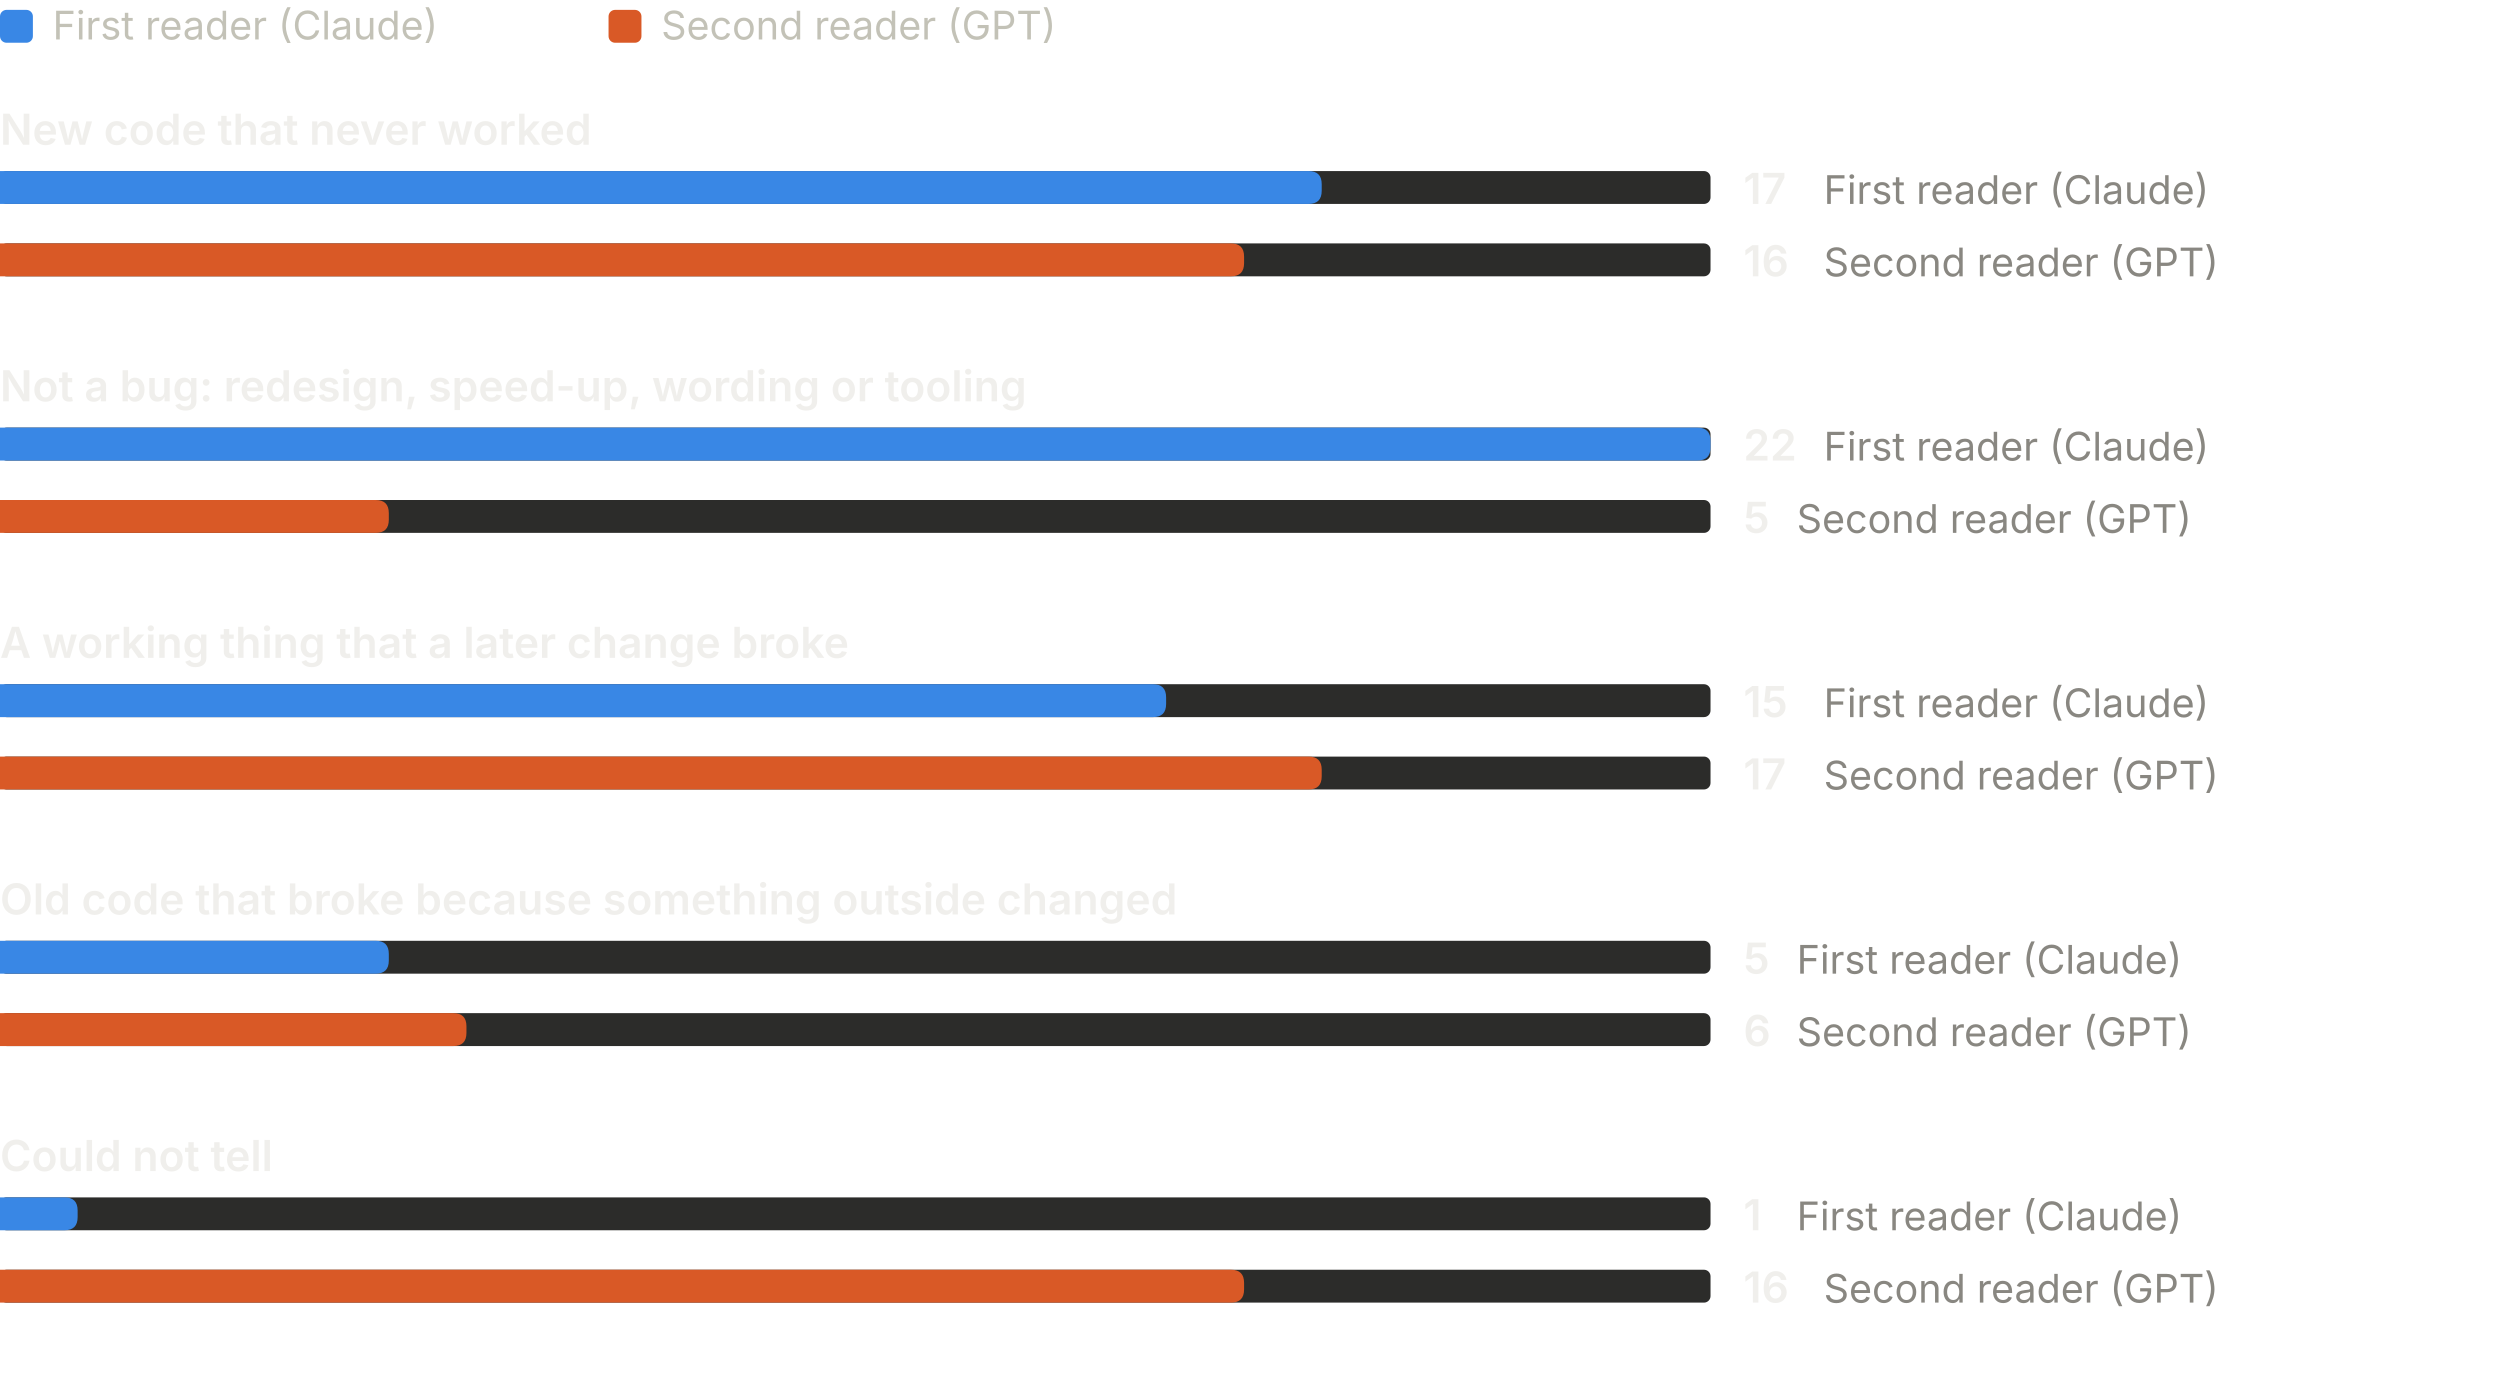
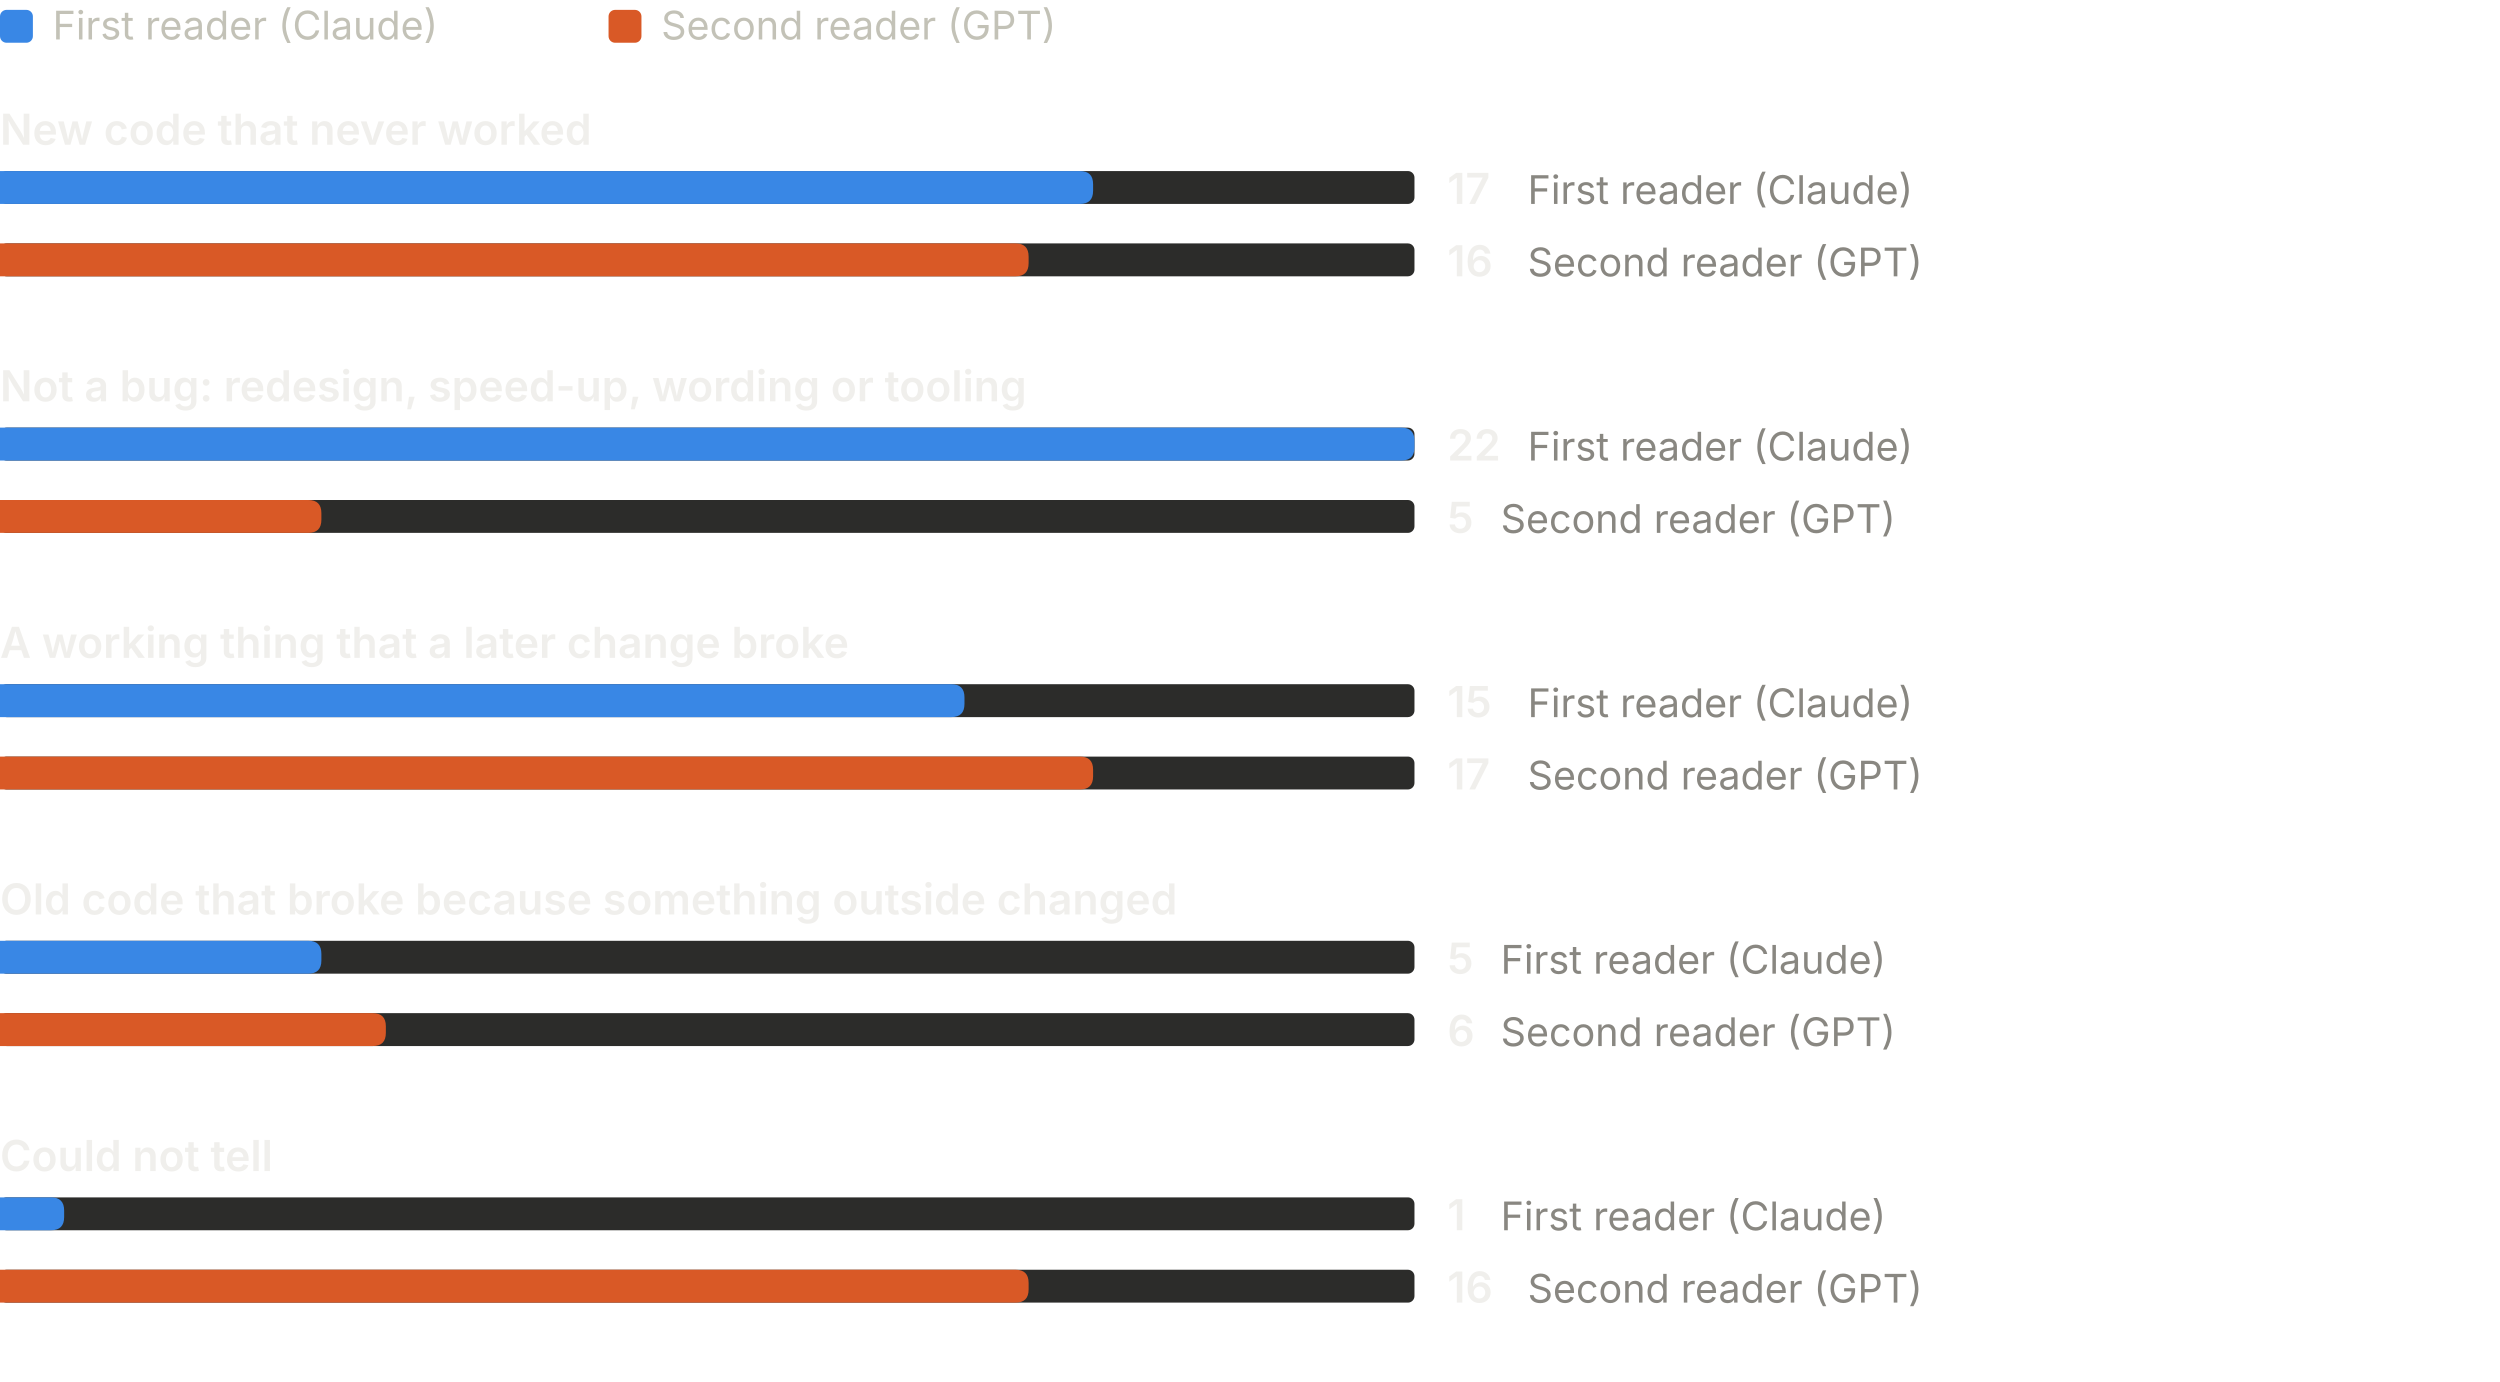
<svg xmlns="http://www.w3.org/2000/svg" width="760" height="420" viewBox="0 0 760 420" role="img" aria-label="How two makers' models sorted the same 60 fixes">
  <rect x="0" y="3" width="10" height="10" rx="2" fill="#3987e5" />
  <text x="16.0" y="12" fill="#c3c2b7" font-size="12" font-weight="400" text-anchor="start" font-family="system-ui, -apple-system, Segoe UI, sans-serif">First reader (Claude)</text>
  <rect x="185.0" y="3" width="10" height="10" rx="2" fill="#d95926" />
  <text x="201.0" y="12" fill="#c3c2b7" font-size="12" font-weight="400" text-anchor="start" font-family="system-ui, -apple-system, Segoe UI, sans-serif">Second reader (GPT)</text>
  <text x="0.0" y="44" fill="#f0efec" font-size="13" font-weight="600" text-anchor="start" font-family="system-ui, -apple-system, Segoe UI, sans-serif">New code that never worked</text>
-   <rect x="0" y="52" width="520" height="10" rx="2" fill="#2c2c2a" />
-   <path d="M0,52 H397.8 Q401.8,52 401.8,56 V58 Q401.8,62 397.8,62 H0 Z" fill="#3987e5" />
-   <text x="530.0" y="62" fill="#f0efec" font-size="13" font-weight="600" text-anchor="start" font-family="system-ui, -apple-system, Segoe UI, sans-serif">17</text>
-   <text x="554.4" y="62" fill="#898781" font-size="12" font-weight="400" text-anchor="start" font-family="system-ui, -apple-system, Segoe UI, sans-serif">First reader (Claude)</text>
-   <rect x="0" y="74" width="520" height="10" rx="2" fill="#2c2c2a" />
-   <path d="M0,74 H374.2 Q378.2,74 378.2,78 V80 Q378.2,84 374.2,84 H0 Z" fill="#d95926" />
-   <text x="530.0" y="84" fill="#f0efec" font-size="13" font-weight="600" text-anchor="start" font-family="system-ui, -apple-system, Segoe UI, sans-serif">16</text>
-   <text x="554.4" y="84" fill="#898781" font-size="12" font-weight="400" text-anchor="start" font-family="system-ui, -apple-system, Segoe UI, sans-serif">Second reader (GPT)</text>
+   <rect x="0" y="52" width="430" height="10" rx="2" fill="#2c2c2a" />
+   <path d="M0,52 H328.3 Q332.3,52 332.3,56 V58 Q332.3,62 328.3,62 H0 Z" fill="#3987e5" />
+   <text x="440.0" y="62" fill="#f0efec" font-size="13" font-weight="600" text-anchor="start" font-family="system-ui, -apple-system, Segoe UI, sans-serif">17</text>
+   <text x="464.4" y="62" fill="#898781" font-size="12" font-weight="400" text-anchor="start" font-family="system-ui, -apple-system, Segoe UI, sans-serif">First reader (Claude)</text>
+   <rect x="0" y="74" width="430" height="10" rx="2" fill="#2c2c2a" />
+   <path d="M0,74 H308.7 Q312.7,74 312.7,78 V80 Q312.7,84 308.7,84 H0 Z" fill="#d95926" />
+   <text x="440.0" y="84" fill="#f0efec" font-size="13" font-weight="600" text-anchor="start" font-family="system-ui, -apple-system, Segoe UI, sans-serif">16</text>
+   <text x="464.4" y="84" fill="#898781" font-size="12" font-weight="400" text-anchor="start" font-family="system-ui, -apple-system, Segoe UI, sans-serif">Second reader (GPT)</text>
  <text x="0.0" y="122" fill="#f0efec" font-size="13" font-weight="600" text-anchor="start" font-family="system-ui, -apple-system, Segoe UI, sans-serif">Not a bug: redesign, speed-up, wording or tooling</text>
-   <rect x="0" y="130" width="520" height="10" rx="2" fill="#2c2c2a" />
-   <path d="M0,130 H516.0 Q520.0,130 520.0,134 V136 Q520.0,140 516.0,140 H0 Z" fill="#3987e5" />
-   <text x="530.0" y="140" fill="#f0efec" font-size="13" font-weight="600" text-anchor="start" font-family="system-ui, -apple-system, Segoe UI, sans-serif">22</text>
-   <text x="554.4" y="140" fill="#898781" font-size="12" font-weight="400" text-anchor="start" font-family="system-ui, -apple-system, Segoe UI, sans-serif">First reader (Claude)</text>
-   <rect x="0" y="152" width="520" height="10" rx="2" fill="#2c2c2a" />
-   <path d="M0,152 H114.2 Q118.2,152 118.2,156 V158 Q118.2,162 114.2,162 H0 Z" fill="#d95926" />
-   <text x="530.0" y="162" fill="#f0efec" font-size="13" font-weight="600" text-anchor="start" font-family="system-ui, -apple-system, Segoe UI, sans-serif">5</text>
-   <text x="546.2" y="162" fill="#898781" font-size="12" font-weight="400" text-anchor="start" font-family="system-ui, -apple-system, Segoe UI, sans-serif">Second reader (GPT)</text>
+   <rect x="0" y="130" width="430" height="10" rx="2" fill="#2c2c2a" />
+   <path d="M0,130 H426.0 Q430.0,130 430.0,134 V136 Q430.0,140 426.0,140 H0 Z" fill="#3987e5" />
+   <text x="440.0" y="140" fill="#f0efec" font-size="13" font-weight="600" text-anchor="start" font-family="system-ui, -apple-system, Segoe UI, sans-serif">22</text>
+   <text x="464.4" y="140" fill="#898781" font-size="12" font-weight="400" text-anchor="start" font-family="system-ui, -apple-system, Segoe UI, sans-serif">First reader (Claude)</text>
+   <rect x="0" y="152" width="430" height="10" rx="2" fill="#2c2c2a" />
+   <path d="M0,152 H93.7 Q97.7,152 97.7,156 V158 Q97.7,162 93.7,162 H0 Z" fill="#d95926" />
+   <text x="440.0" y="162" fill="#f0efec" font-size="13" font-weight="600" text-anchor="start" font-family="system-ui, -apple-system, Segoe UI, sans-serif">5</text>
+   <text x="456.2" y="162" fill="#898781" font-size="12" font-weight="400" text-anchor="start" font-family="system-ui, -apple-system, Segoe UI, sans-serif">Second reader (GPT)</text>
  <text x="0.0" y="200" fill="#f0efec" font-size="13" font-weight="600" text-anchor="start" font-family="system-ui, -apple-system, Segoe UI, sans-serif">A working thing that a later change broke</text>
-   <rect x="0" y="208" width="520" height="10" rx="2" fill="#2c2c2a" />
-   <path d="M0,208 H350.5 Q354.5,208 354.5,212 V214 Q354.5,218 350.5,218 H0 Z" fill="#3987e5" />
-   <text x="530.0" y="218" fill="#f0efec" font-size="13" font-weight="600" text-anchor="start" font-family="system-ui, -apple-system, Segoe UI, sans-serif">15</text>
-   <text x="554.4" y="218" fill="#898781" font-size="12" font-weight="400" text-anchor="start" font-family="system-ui, -apple-system, Segoe UI, sans-serif">First reader (Claude)</text>
-   <rect x="0" y="230" width="520" height="10" rx="2" fill="#2c2c2a" />
-   <path d="M0,230 H397.8 Q401.8,230 401.8,234 V236 Q401.8,240 397.8,240 H0 Z" fill="#d95926" />
-   <text x="530.0" y="240" fill="#f0efec" font-size="13" font-weight="600" text-anchor="start" font-family="system-ui, -apple-system, Segoe UI, sans-serif">17</text>
-   <text x="554.4" y="240" fill="#898781" font-size="12" font-weight="400" text-anchor="start" font-family="system-ui, -apple-system, Segoe UI, sans-serif">Second reader (GPT)</text>
+   <rect x="0" y="208" width="430" height="10" rx="2" fill="#2c2c2a" />
+   <path d="M0,208 H289.2 Q293.2,208 293.2,212 V214 Q293.2,218 289.2,218 H0 Z" fill="#3987e5" />
+   <text x="440.0" y="218" fill="#f0efec" font-size="13" font-weight="600" text-anchor="start" font-family="system-ui, -apple-system, Segoe UI, sans-serif">15</text>
+   <text x="464.4" y="218" fill="#898781" font-size="12" font-weight="400" text-anchor="start" font-family="system-ui, -apple-system, Segoe UI, sans-serif">First reader (Claude)</text>
+   <rect x="0" y="230" width="430" height="10" rx="2" fill="#2c2c2a" />
+   <path d="M0,230 H328.3 Q332.3,230 332.3,234 V236 Q332.3,240 328.3,240 H0 Z" fill="#d95926" />
+   <text x="440.0" y="240" fill="#f0efec" font-size="13" font-weight="600" text-anchor="start" font-family="system-ui, -apple-system, Segoe UI, sans-serif">17</text>
+   <text x="464.4" y="240" fill="#898781" font-size="12" font-weight="400" text-anchor="start" font-family="system-ui, -apple-system, Segoe UI, sans-serif">Second reader (GPT)</text>
  <text x="0.0" y="278" fill="#f0efec" font-size="13" font-weight="600" text-anchor="start" font-family="system-ui, -apple-system, Segoe UI, sans-serif">Old code that broke because something outside changed</text>
-   <rect x="0" y="286" width="520" height="10" rx="2" fill="#2c2c2a" />
-   <path d="M0,286 H114.2 Q118.2,286 118.2,290 V292 Q118.2,296 114.2,296 H0 Z" fill="#3987e5" />
-   <text x="530.0" y="296" fill="#f0efec" font-size="13" font-weight="600" text-anchor="start" font-family="system-ui, -apple-system, Segoe UI, sans-serif">5</text>
-   <text x="546.2" y="296" fill="#898781" font-size="12" font-weight="400" text-anchor="start" font-family="system-ui, -apple-system, Segoe UI, sans-serif">First reader (Claude)</text>
-   <rect x="0" y="308" width="520" height="10" rx="2" fill="#2c2c2a" />
-   <path d="M0,308 H137.8 Q141.8,308 141.8,312 V314 Q141.8,318 137.8,318 H0 Z" fill="#d95926" />
-   <text x="530.0" y="318" fill="#f0efec" font-size="13" font-weight="600" text-anchor="start" font-family="system-ui, -apple-system, Segoe UI, sans-serif">6</text>
-   <text x="546.2" y="318" fill="#898781" font-size="12" font-weight="400" text-anchor="start" font-family="system-ui, -apple-system, Segoe UI, sans-serif">Second reader (GPT)</text>
+   <rect x="0" y="286" width="430" height="10" rx="2" fill="#2c2c2a" />
+   <path d="M0,286 H93.7 Q97.7,286 97.7,290 V292 Q97.7,296 93.7,296 H0 Z" fill="#3987e5" />
+   <text x="440.0" y="296" fill="#f0efec" font-size="13" font-weight="600" text-anchor="start" font-family="system-ui, -apple-system, Segoe UI, sans-serif">5</text>
+   <text x="456.2" y="296" fill="#898781" font-size="12" font-weight="400" text-anchor="start" font-family="system-ui, -apple-system, Segoe UI, sans-serif">First reader (Claude)</text>
+   <rect x="0" y="308" width="430" height="10" rx="2" fill="#2c2c2a" />
+   <path d="M0,308 H113.3 Q117.3,308 117.3,312 V314 Q117.3,318 113.3,318 H0 Z" fill="#d95926" />
+   <text x="440.0" y="318" fill="#f0efec" font-size="13" font-weight="600" text-anchor="start" font-family="system-ui, -apple-system, Segoe UI, sans-serif">6</text>
+   <text x="456.2" y="318" fill="#898781" font-size="12" font-weight="400" text-anchor="start" font-family="system-ui, -apple-system, Segoe UI, sans-serif">Second reader (GPT)</text>
  <text x="0.0" y="356" fill="#f0efec" font-size="13" font-weight="600" text-anchor="start" font-family="system-ui, -apple-system, Segoe UI, sans-serif">Could not tell</text>
-   <rect x="0" y="364" width="520" height="10" rx="2" fill="#2c2c2a" />
-   <path d="M0,364 H19.6 Q23.6,364 23.6,368 V370 Q23.6,374 19.6,374 H0 Z" fill="#3987e5" />
-   <text x="530.0" y="374" fill="#f0efec" font-size="13" font-weight="600" text-anchor="start" font-family="system-ui, -apple-system, Segoe UI, sans-serif">1</text>
-   <text x="546.2" y="374" fill="#898781" font-size="12" font-weight="400" text-anchor="start" font-family="system-ui, -apple-system, Segoe UI, sans-serif">First reader (Claude)</text>
-   <rect x="0" y="386" width="520" height="10" rx="2" fill="#2c2c2a" />
-   <path d="M0,386 H374.2 Q378.2,386 378.2,390 V392 Q378.2,396 374.2,396 H0 Z" fill="#d95926" />
-   <text x="530.0" y="396" fill="#f0efec" font-size="13" font-weight="600" text-anchor="start" font-family="system-ui, -apple-system, Segoe UI, sans-serif">16</text>
-   <text x="554.4" y="396" fill="#898781" font-size="12" font-weight="400" text-anchor="start" font-family="system-ui, -apple-system, Segoe UI, sans-serif">Second reader (GPT)</text>
+   <rect x="0" y="364" width="430" height="10" rx="2" fill="#2c2c2a" />
+   <path d="M0,364 H15.5 Q19.5,364 19.5,368 V370 Q19.5,374 15.5,374 H0 Z" fill="#3987e5" />
+   <text x="440.0" y="374" fill="#f0efec" font-size="13" font-weight="600" text-anchor="start" font-family="system-ui, -apple-system, Segoe UI, sans-serif">1</text>
+   <text x="456.2" y="374" fill="#898781" font-size="12" font-weight="400" text-anchor="start" font-family="system-ui, -apple-system, Segoe UI, sans-serif">First reader (Claude)</text>
+   <rect x="0" y="386" width="430" height="10" rx="2" fill="#2c2c2a" />
+   <path d="M0,386 H308.7 Q312.7,386 312.7,390 V392 Q312.7,396 308.7,396 H0 Z" fill="#d95926" />
+   <text x="440.0" y="396" fill="#f0efec" font-size="13" font-weight="600" text-anchor="start" font-family="system-ui, -apple-system, Segoe UI, sans-serif">16</text>
+   <text x="464.4" y="396" fill="#898781" font-size="12" font-weight="400" text-anchor="start" font-family="system-ui, -apple-system, Segoe UI, sans-serif">Second reader (GPT)</text>
</svg>
